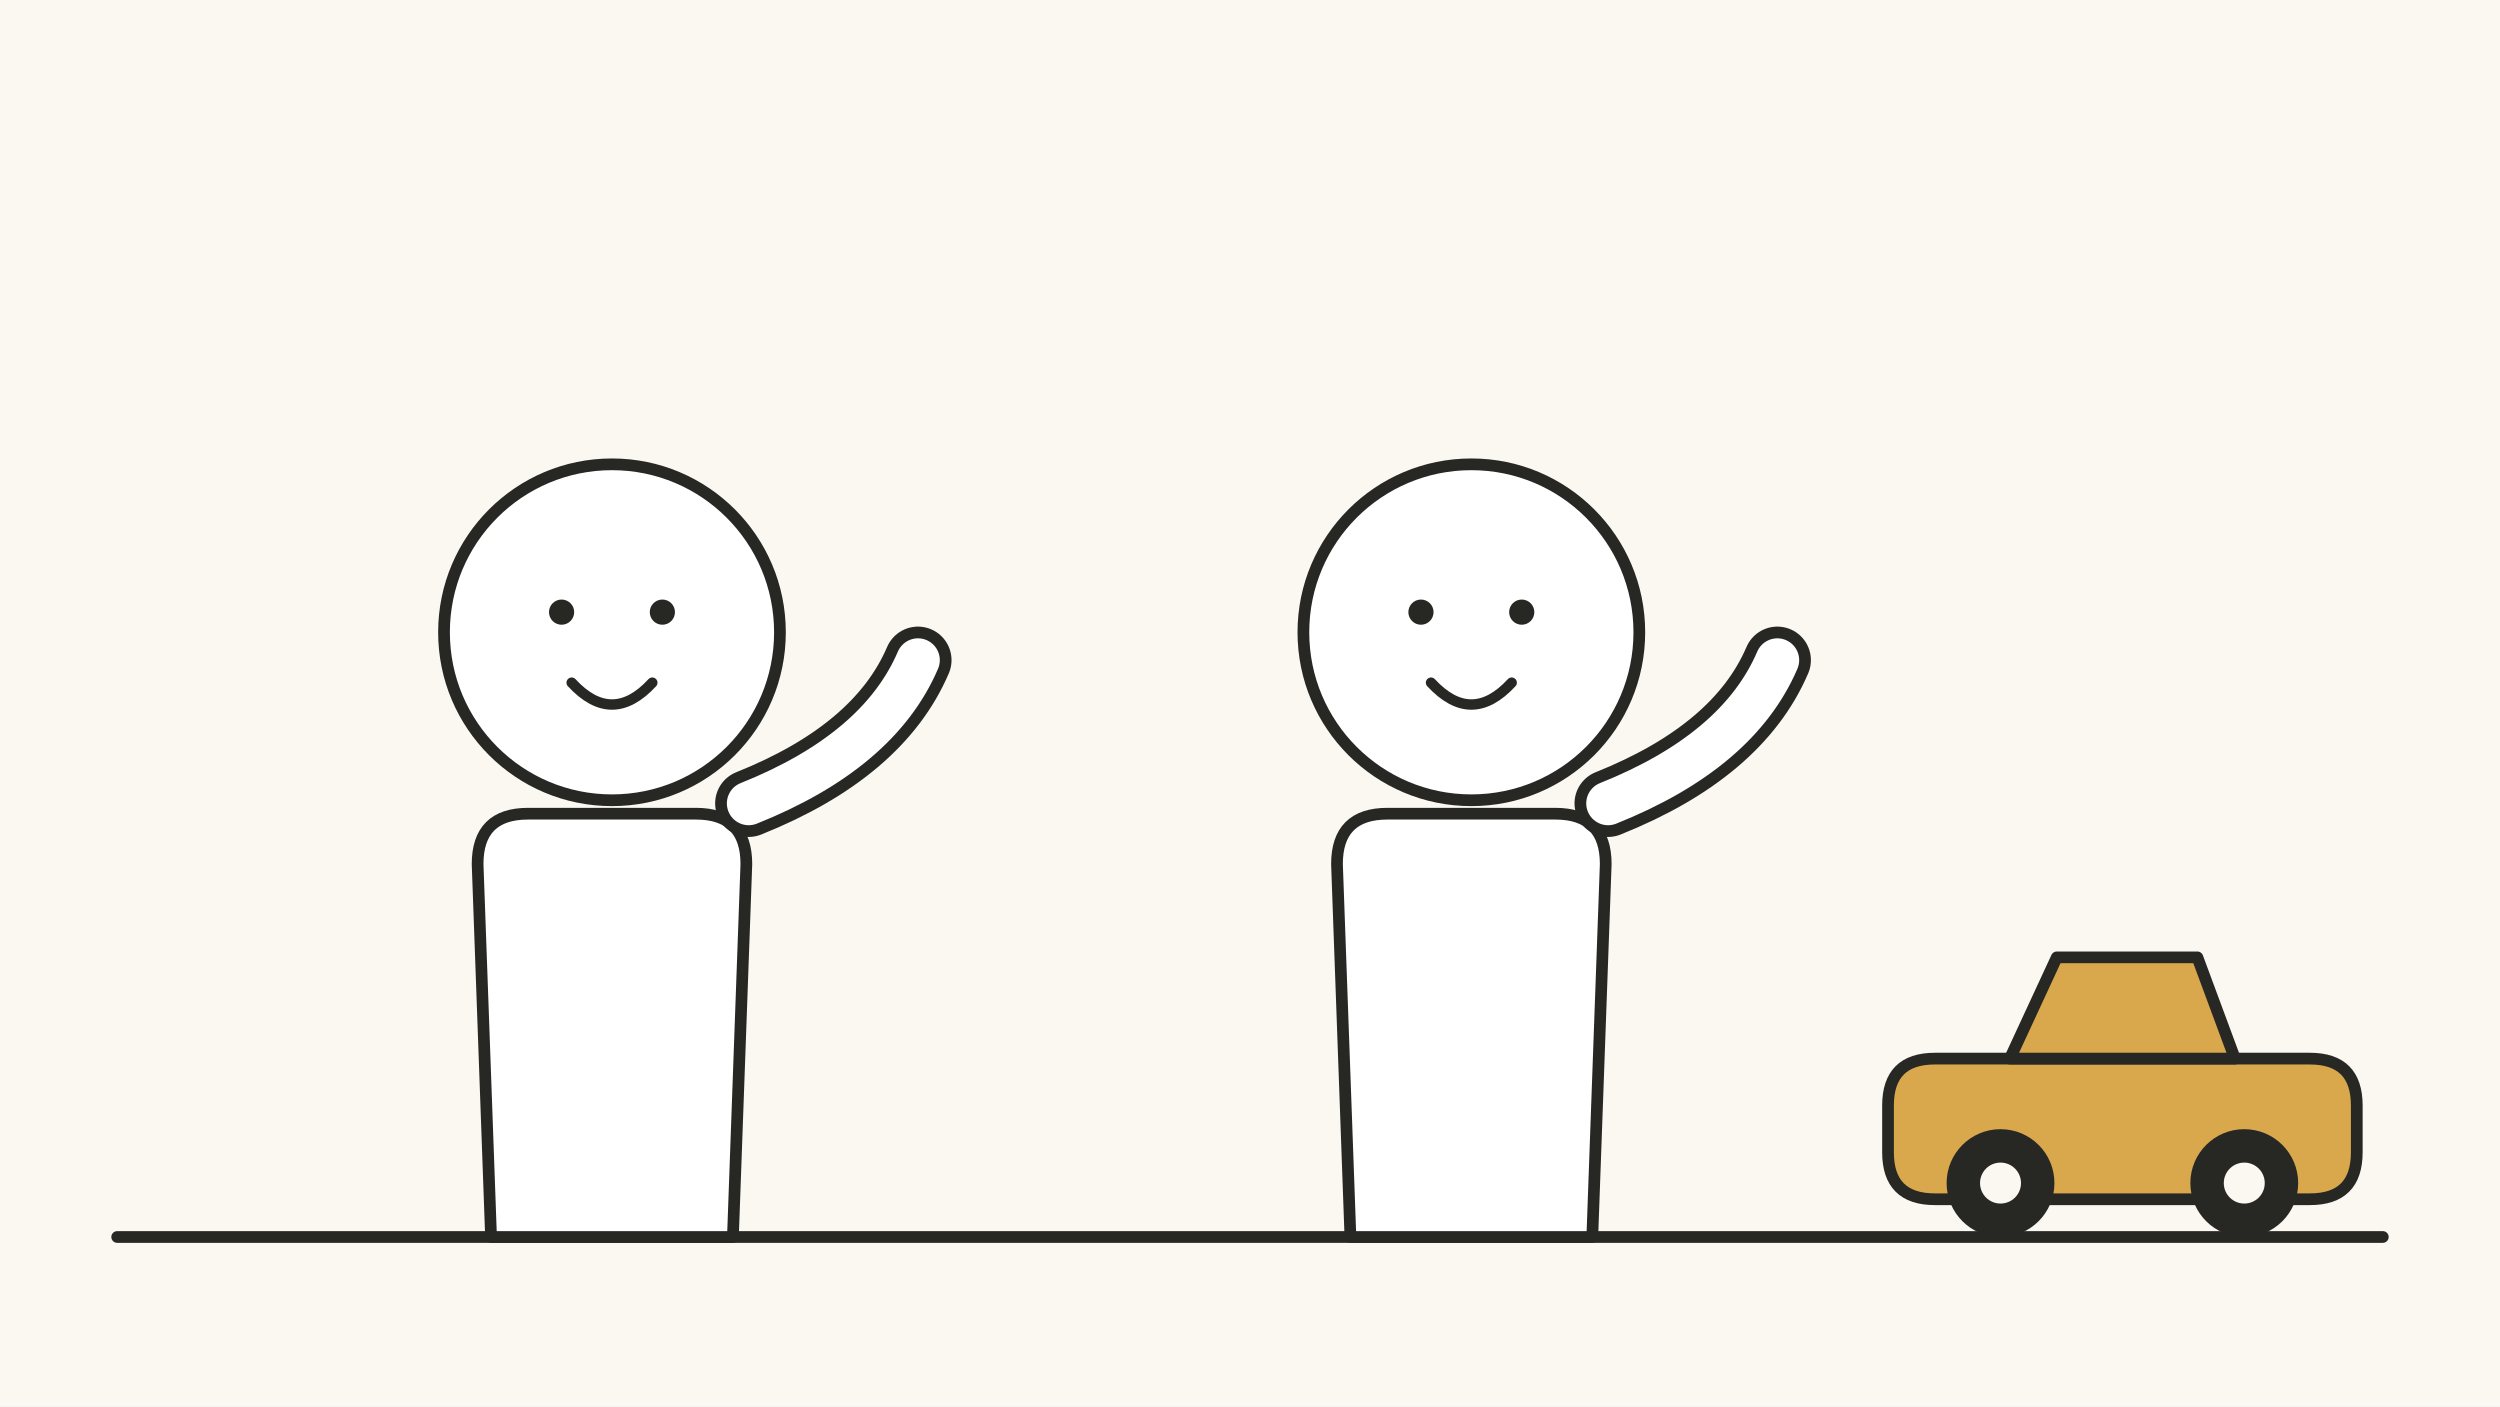
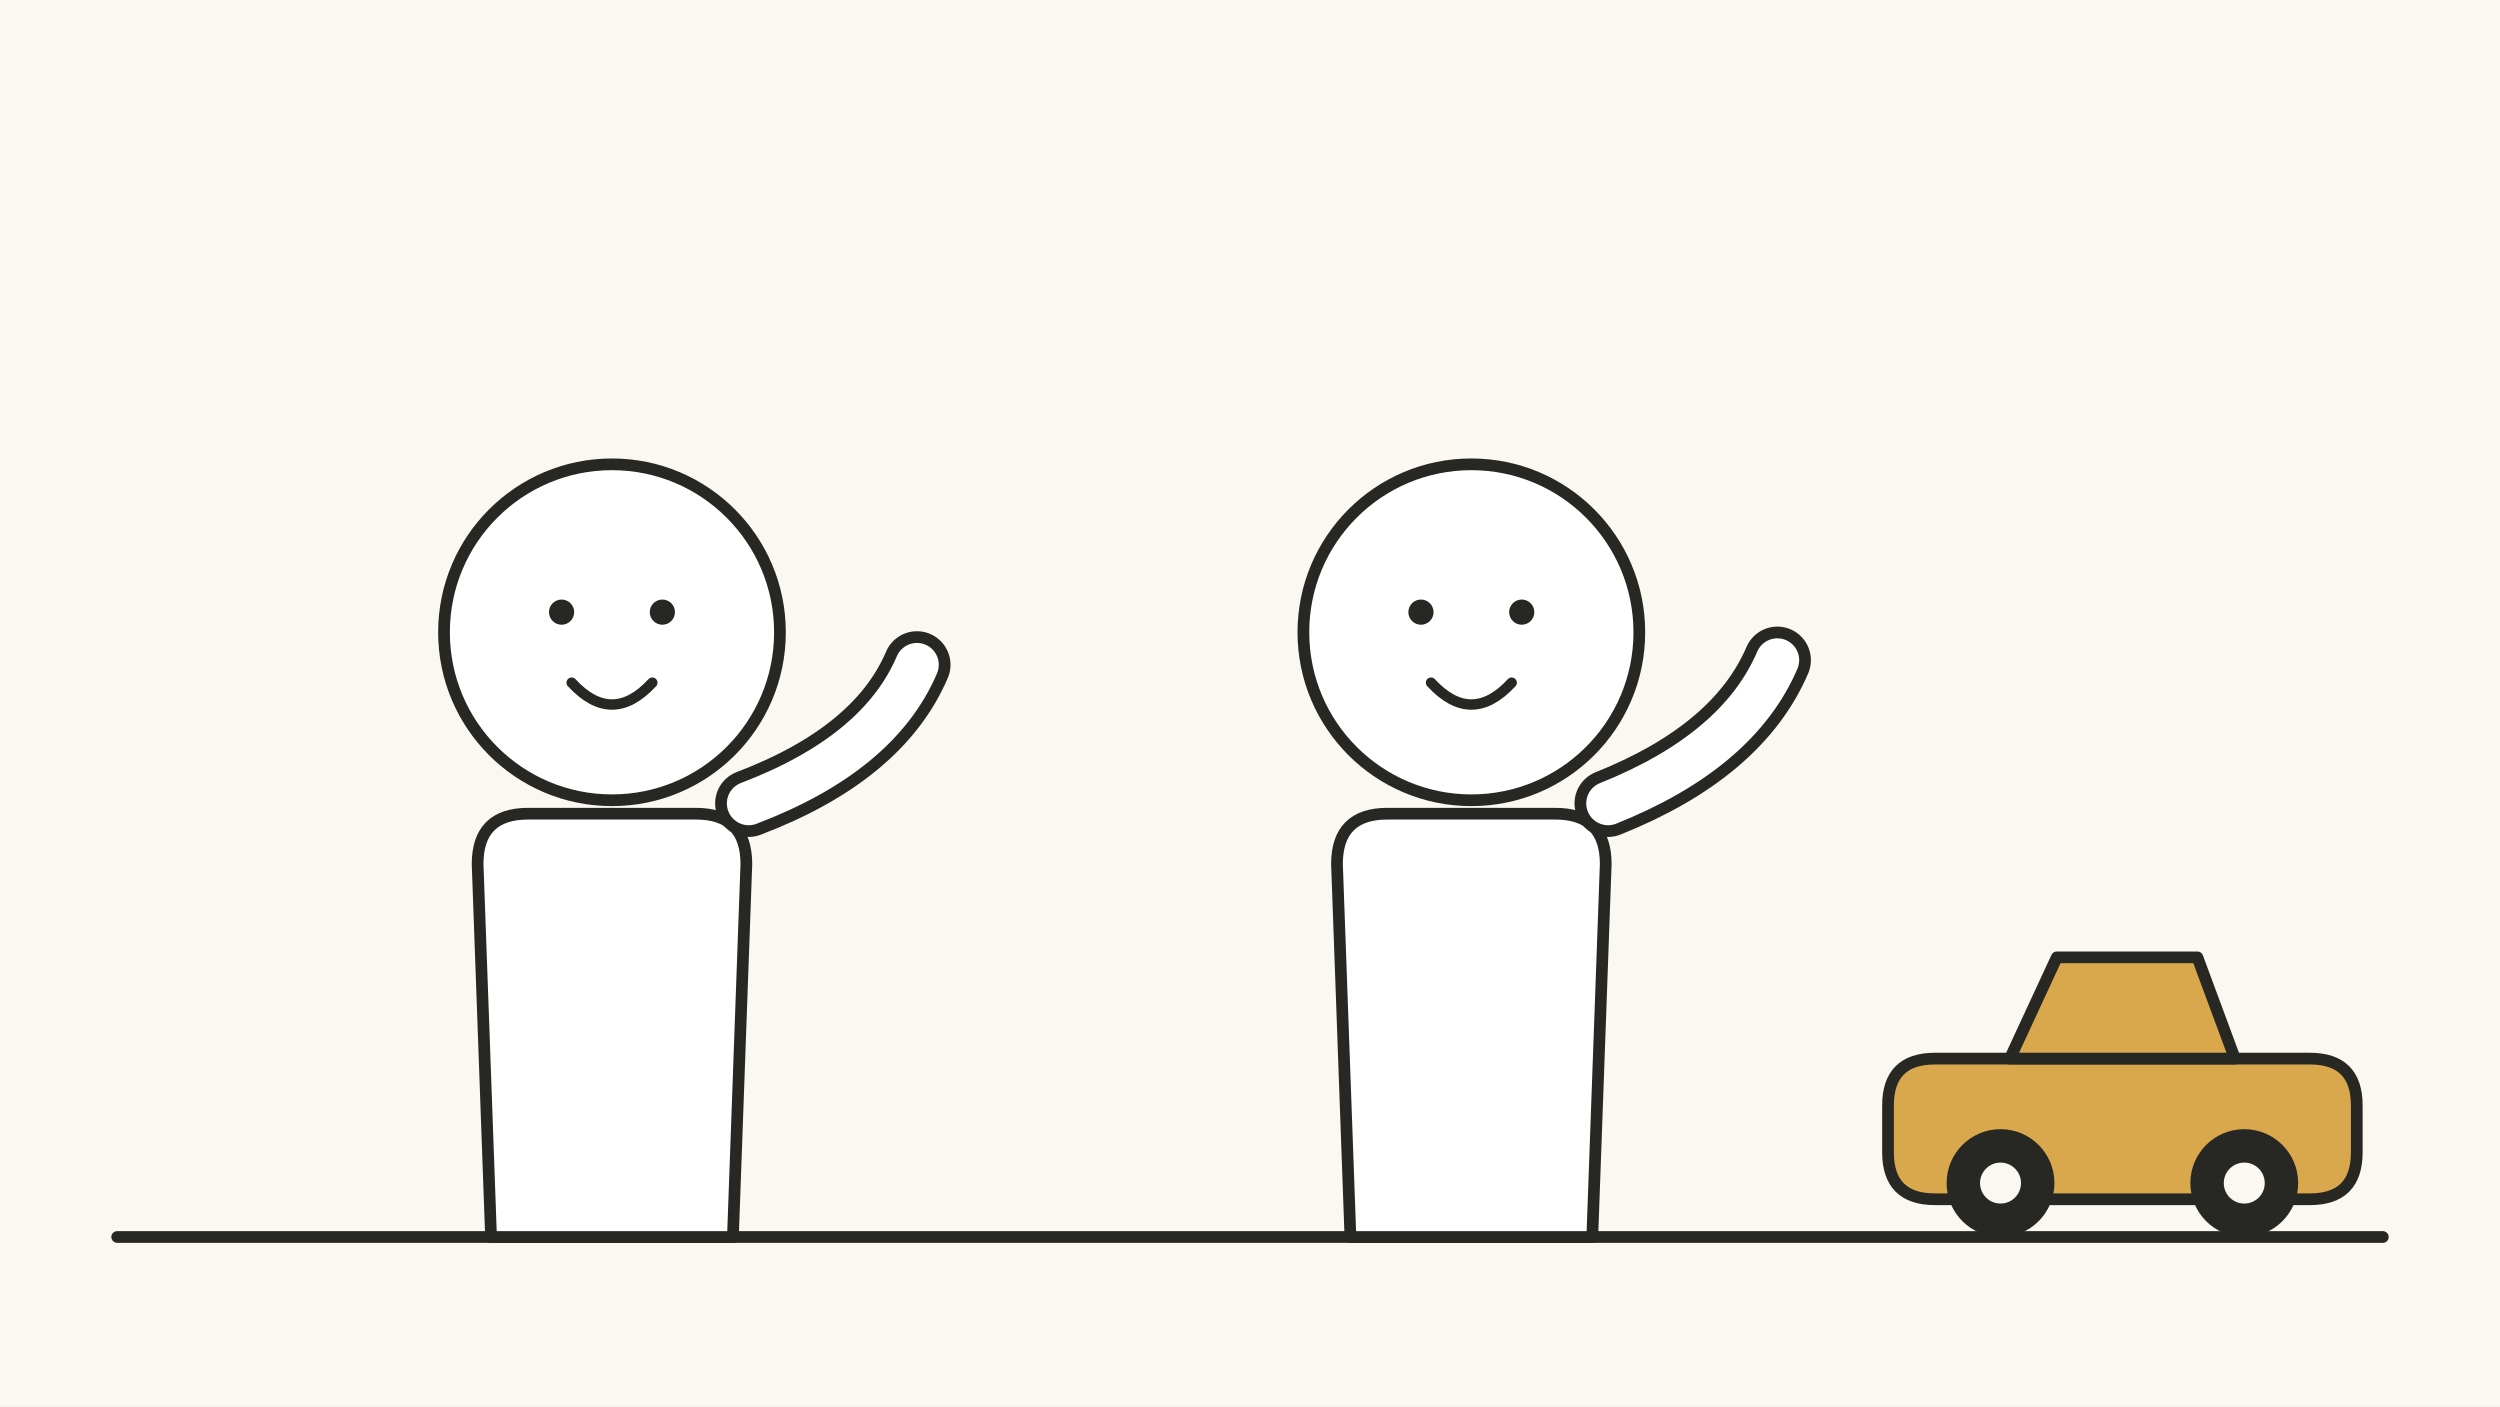
<svg xmlns="http://www.w3.org/2000/svg" width="1920" height="1080" viewBox="0 0 1920 1080">
  <rect width="1920" height="1080" fill="#FBF7F1" />
  <line x1="90" y1="950" x2="1830" y2="950" stroke="#272724" stroke-width="9" stroke-linecap="round" />
  <path d="M 1486.0 921.02 L 1774.0 921.02 Q 1810 921.02 1810 885.02 L 1810 849.02 Q 1810 813.02 1774.0 813.02 L 1486.0 813.02 Q 1450 813.02 1450 849.02 L 1450 885.02 Q 1450 921.02 1486.0 921.02 Z" fill="#D9A84C" stroke="#272724" stroke-width="9" stroke-linejoin="round" stroke-linecap="round" />
  <path d="M 1543.6 813.02 L 1579.6 735.26 L 1687.6 735.26 L 1716.4 813.02 Z" fill="#D9A84C" stroke="#272724" stroke-width="9" stroke-linejoin="round" stroke-linecap="round" />
  <circle cx="1536.4" cy="908.6" r="41.4" fill="#272724" />
  <circle cx="1536.4" cy="908.6" r="15.732" fill="#FBF7F1" />
  <circle cx="1723.6" cy="908.6" r="41.4" fill="#272724" />
  <circle cx="1723.6" cy="908.6" r="15.732" fill="#FBF7F1" />
  <path d="M 1037.12 950 L 1026.8 663.62 Q 1026.8 624.92 1065.5 624.92 L 1194.5 624.92 Q 1233.2 624.92 1233.2 663.62 L 1222.88 950 Z" fill="#FFFFFF" stroke="#272724" stroke-width="9" stroke-linejoin="round" stroke-linecap="round" />
  <path d="M 1235.0 617.0 Q 1335.0 577.0 1365.0 507.0" fill="none" stroke="#272724" stroke-width="51.54" stroke-linecap="round" stroke-linejoin="round" />
  <path d="M 1235.0 617.0 Q 1335.0 577.0 1365.0 507.0" fill="none" stroke="#FFFFFF" stroke-width="33.54" stroke-linecap="round" stroke-linejoin="round" />
  <circle cx="1130" cy="485.6" r="129.0" fill="#FFFFFF" stroke="#272724" stroke-width="9" />
  <circle cx="1091.3" cy="470.12" r="9.675" fill="#272724" />
  <circle cx="1168.7" cy="470.12" r="9.675" fill="#272724" />
  <path d="M 1099.04 524.3 Q 1130 557.84 1160.96 524.3" fill="none" stroke="#272724" stroke-width="8" stroke-linecap="round" />
  <path d="M 377.12 950 L 366.8 663.62 Q 366.8 624.92 405.5 624.92 L 534.5 624.92 Q 573.2 624.92 573.2 663.62 L 562.88 950 Z" fill="#FFFFFF" stroke="#272724" stroke-width="9" stroke-linejoin="round" stroke-linecap="round" />
-   <path d="M 575.0 617.0 Q 675.0 577.0 705.0 507.0" fill="none" stroke="#272724" stroke-width="51.54" stroke-linecap="round" stroke-linejoin="round" />
-   <path d="M 575.0 617.0 Q 675.0 577.0 705.0 507.0" fill="none" stroke="#FFFFFF" stroke-width="33.54" stroke-linecap="round" stroke-linejoin="round" />
+   <path d="M 575.0 617.0 Q 675.0 578.968 704.213 510.542" fill="none" stroke="#272724" stroke-width="51.54" stroke-linecap="round" stroke-linejoin="round" />
+   <path d="M 575.0 617.0 Q 675.0 578.968 704.213 510.542" fill="none" stroke="#FFFFFF" stroke-width="33.54" stroke-linecap="round" stroke-linejoin="round" />
  <circle cx="470" cy="485.6" r="129.0" fill="#FFFFFF" stroke="#272724" stroke-width="9" />
  <circle cx="431.3" cy="470.12" r="9.675" fill="#272724" />
  <circle cx="508.7" cy="470.12" r="9.675" fill="#272724" />
  <path d="M 439.04 524.3 Q 470 557.84 500.96 524.3" fill="none" stroke="#272724" stroke-width="8" stroke-linecap="round" />
</svg>
